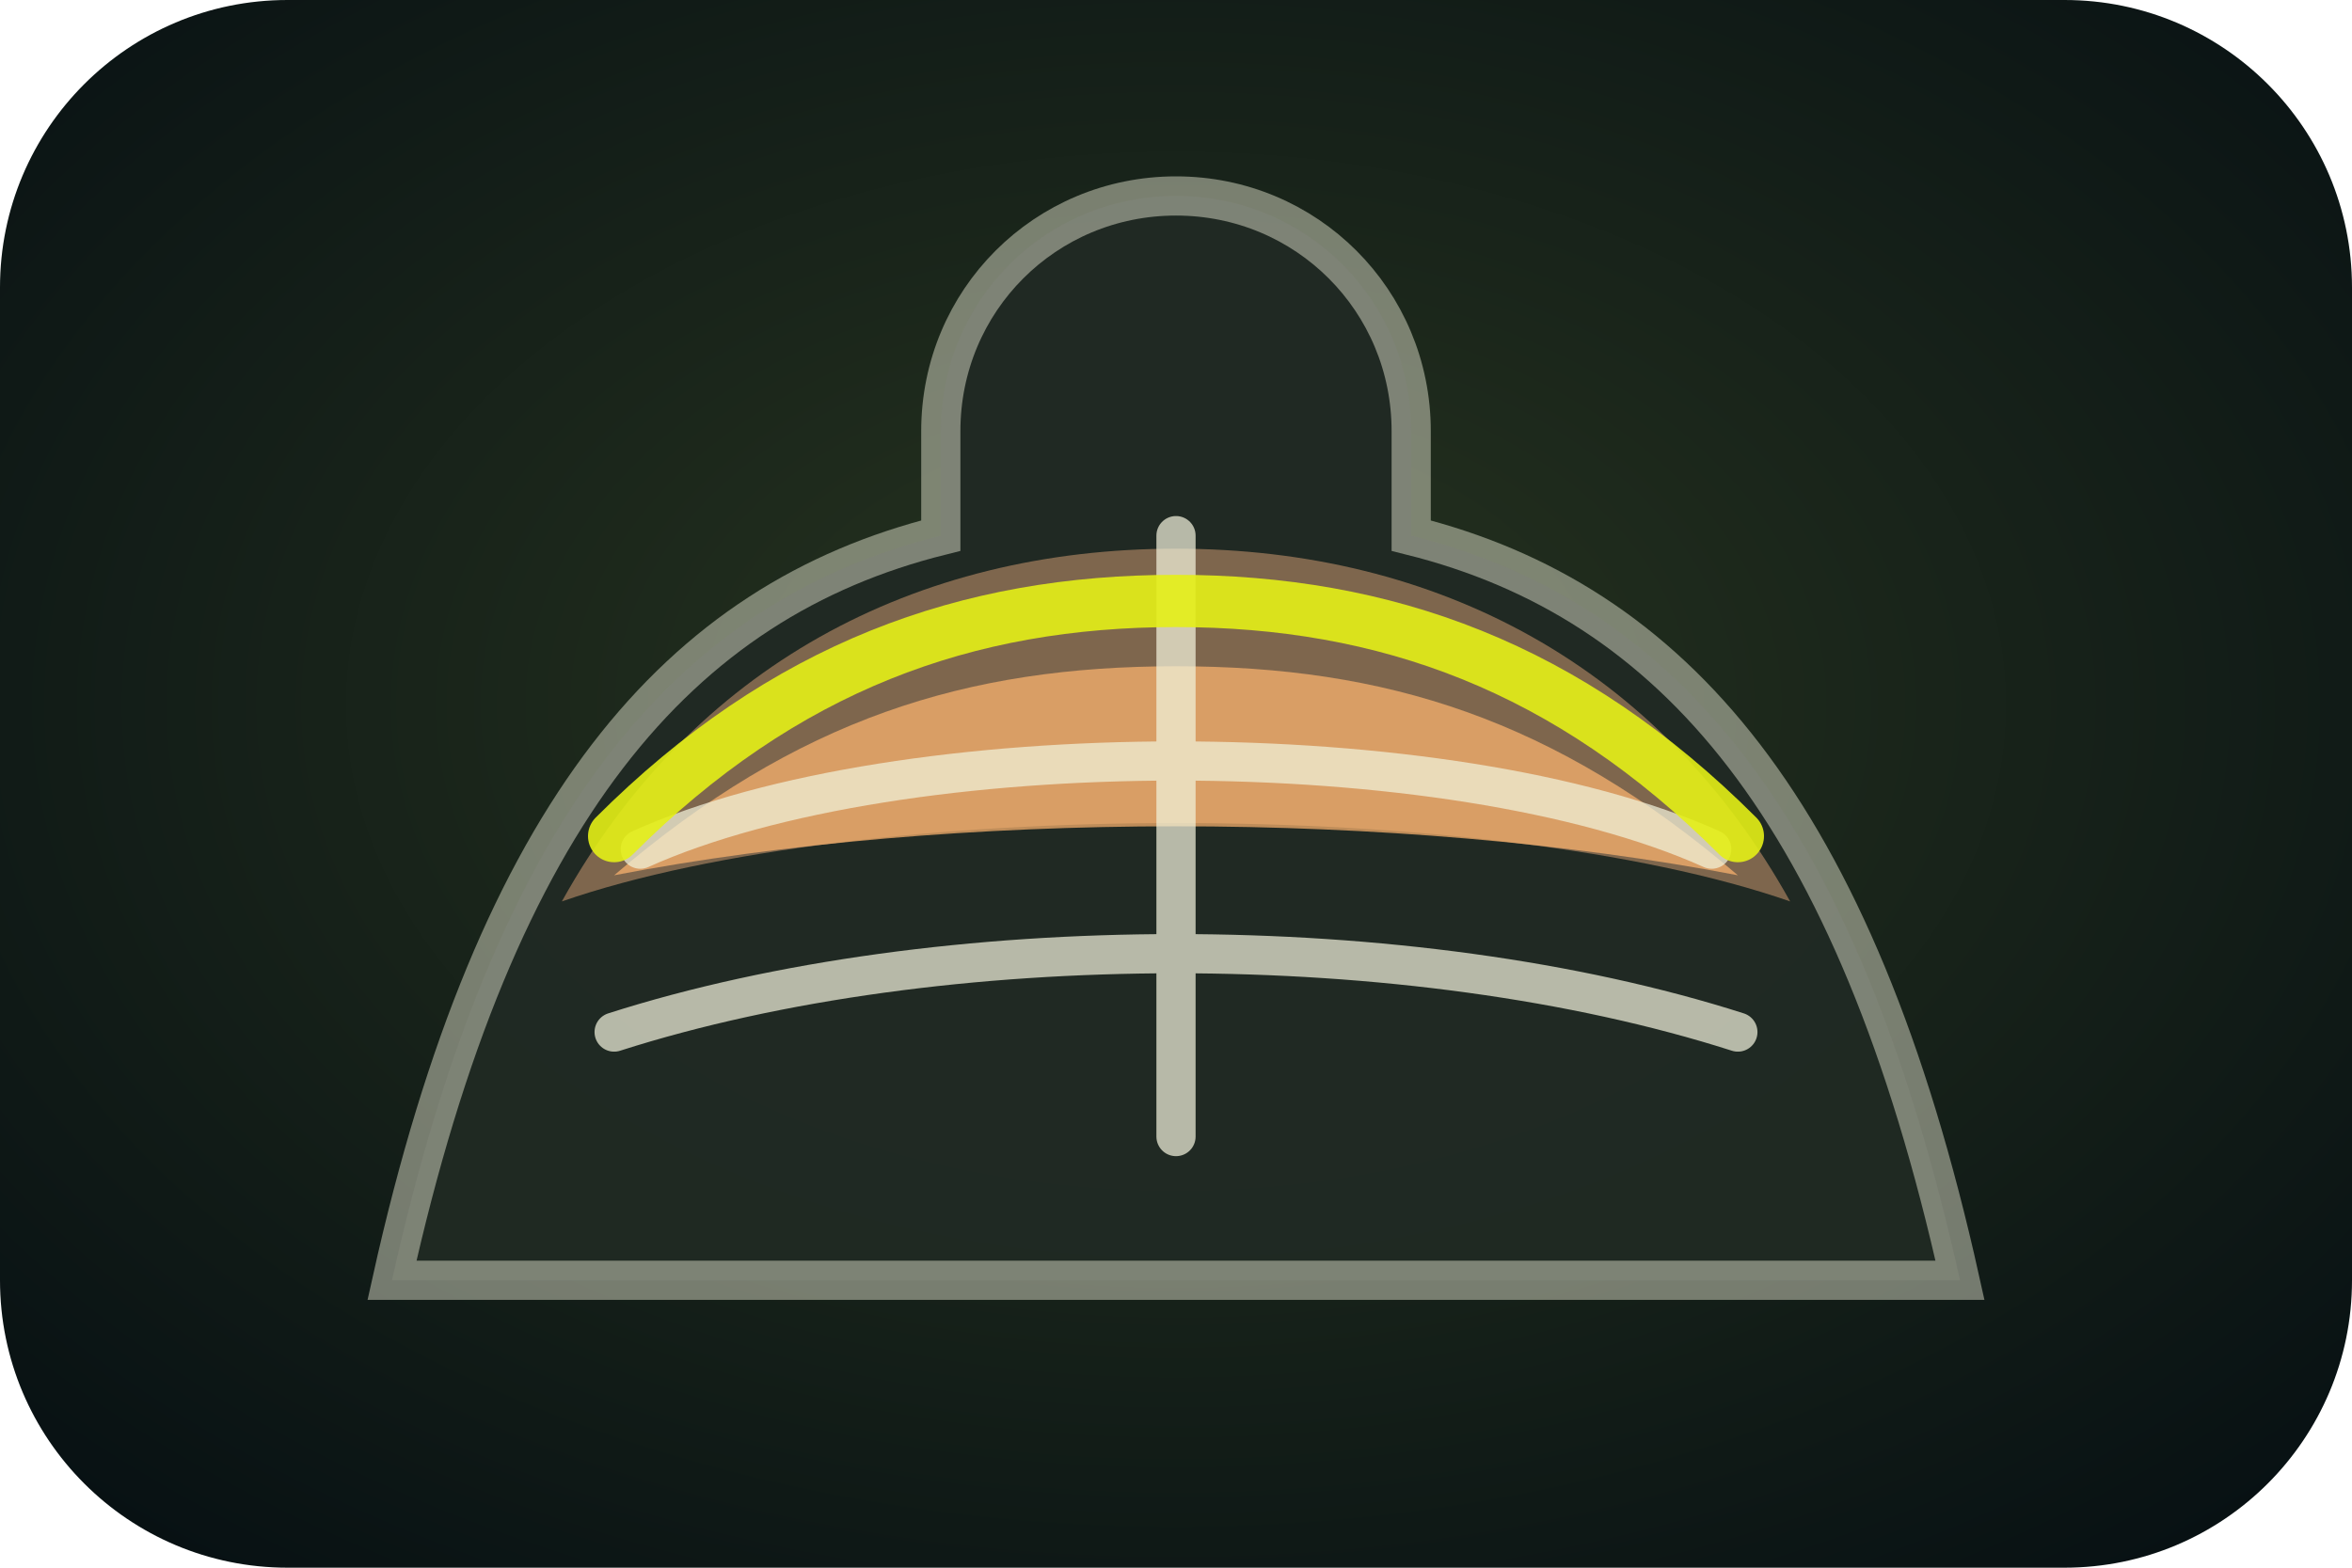
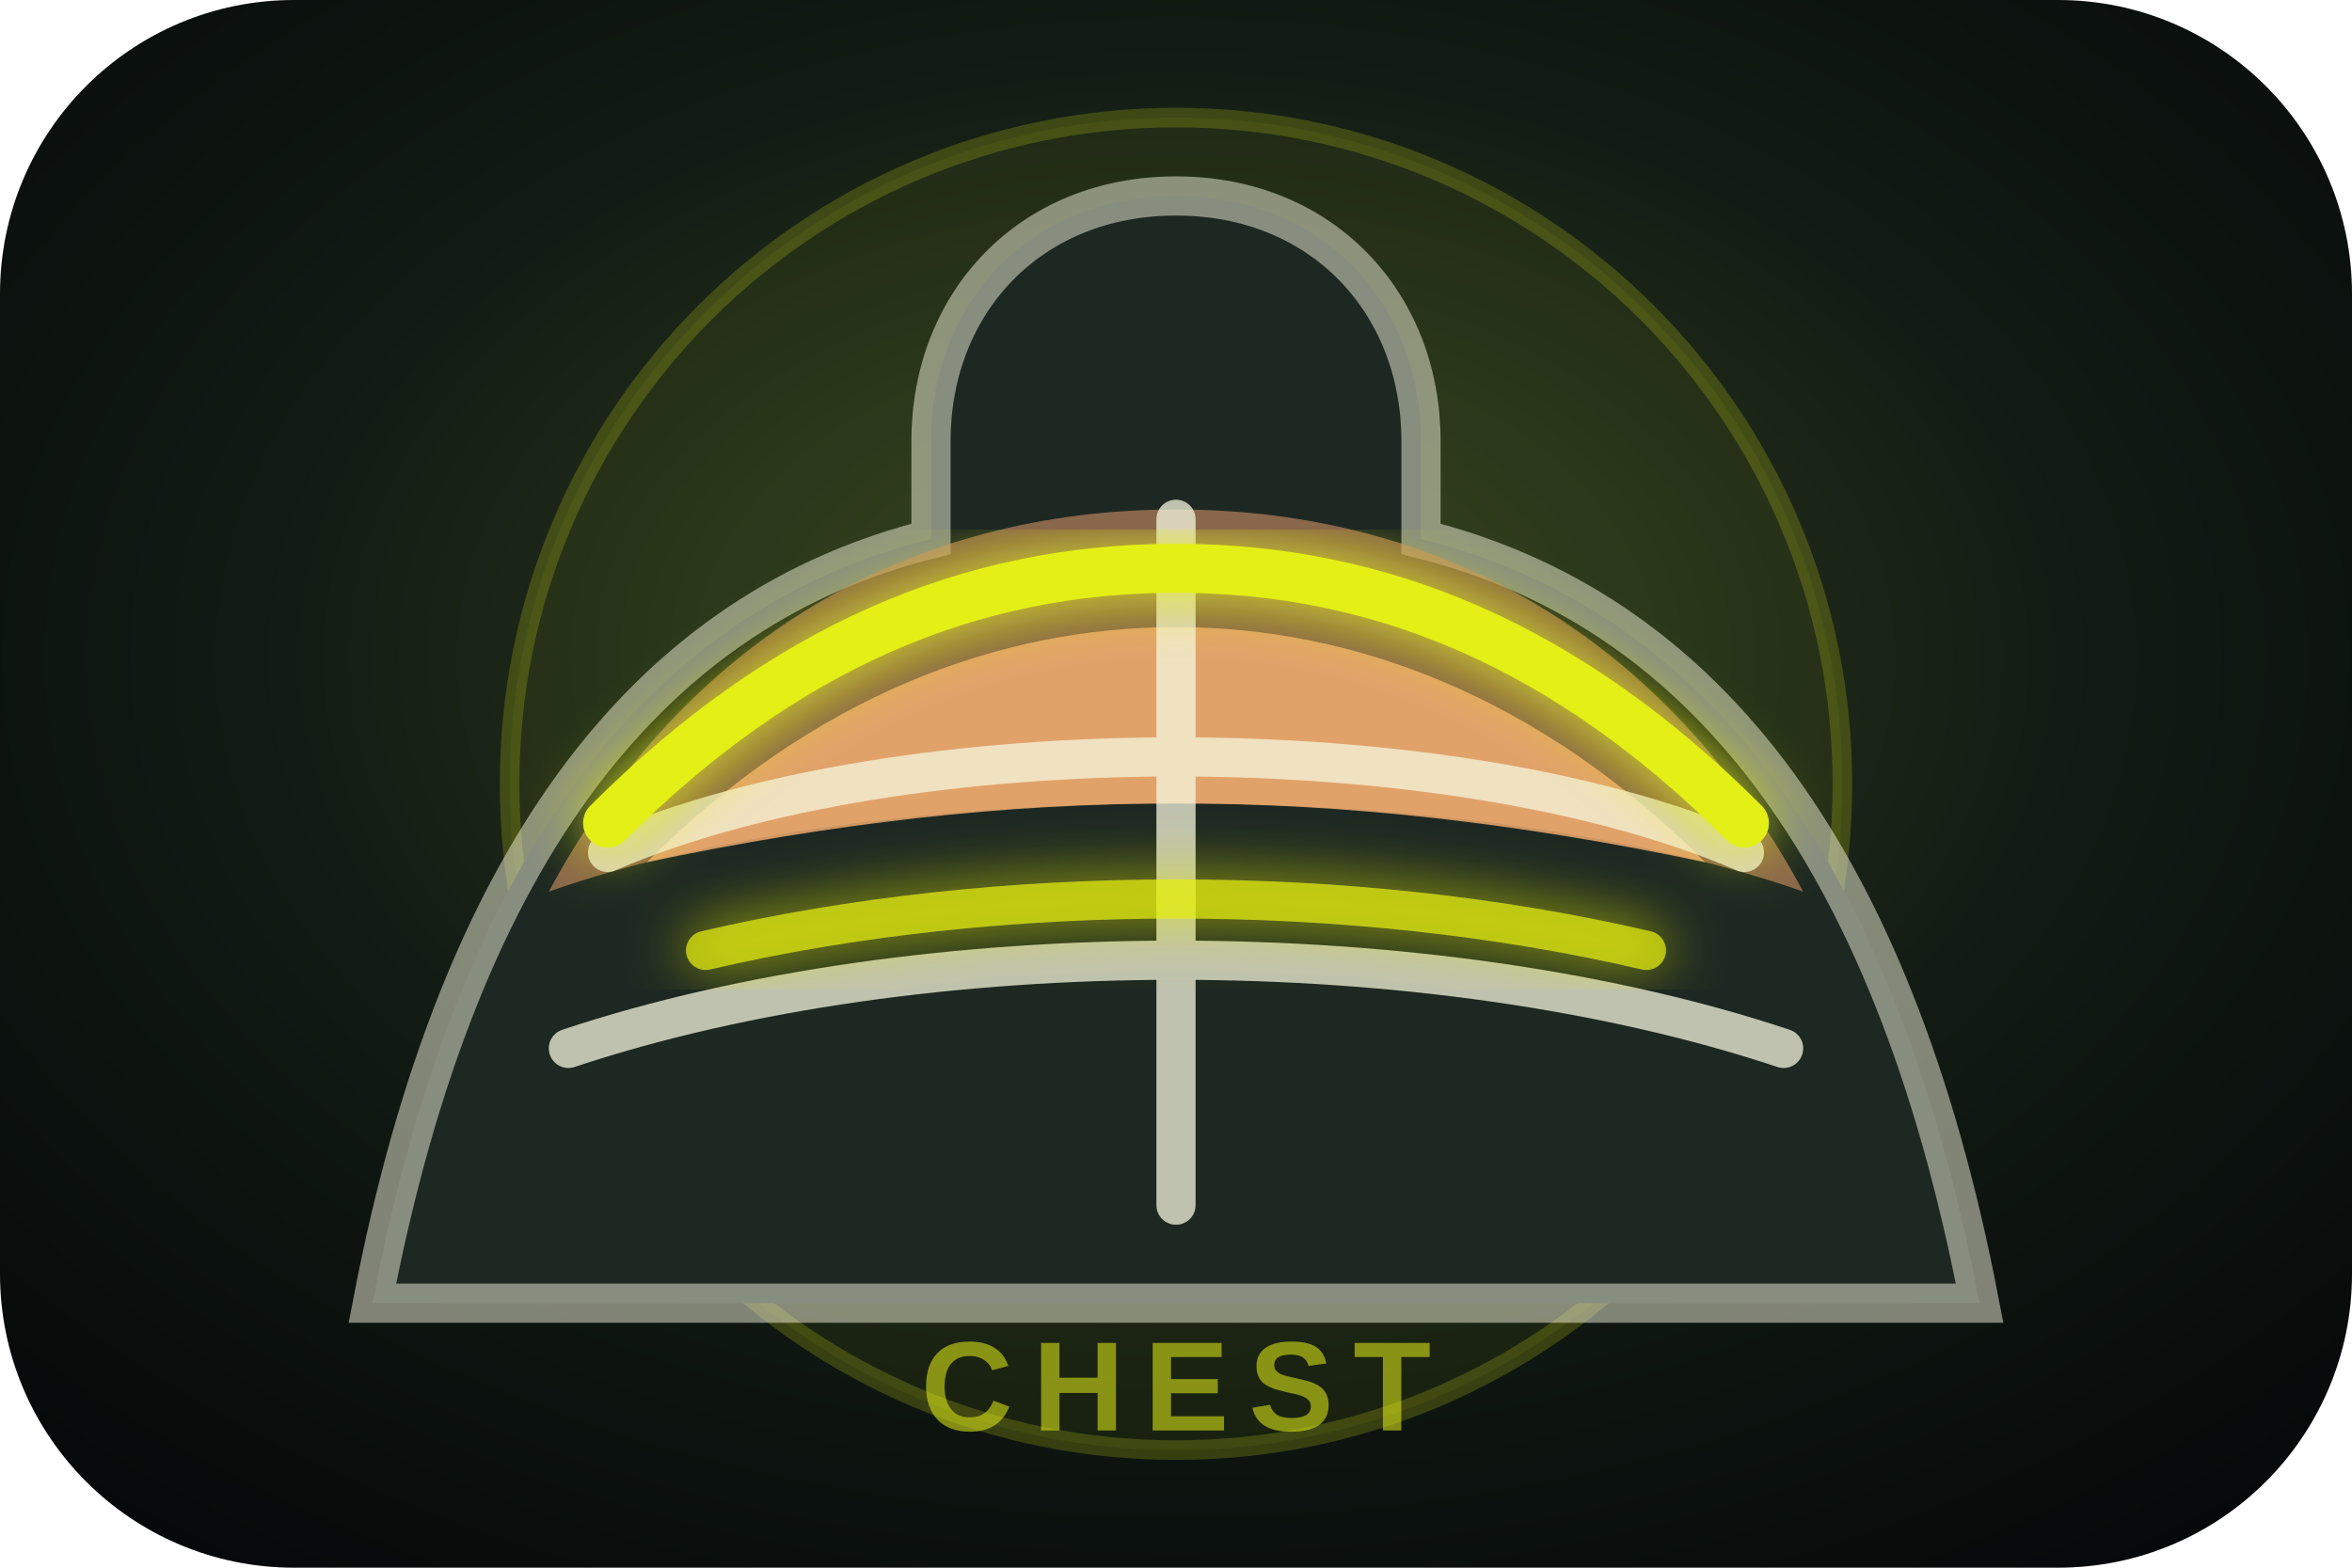
- <svg xmlns="http://www.w3.org/2000/svg" viewBox="0 0 180 120">
+ <svg xmlns="http://www.w3.org/2000/svg" viewBox="0 0 240 160">
  <defs>
-     <radialGradient id="bg" cx="50%" cy="45%" r="70%">
-       <stop offset="0" stop-color="#283520" />
-       <stop offset="1" stop-color="#071013" />
+     <radialGradient id="bg" cx="50%" cy="42%" r="72%">
+       <stop offset="0" stop-color="#314022" />
+       <stop offset=".55" stop-color="#111a13" />
+       <stop offset="1" stop-color="#050809" />
    </radialGradient>
+     <filter id="g">
+       <feGaussianBlur stdDeviation="3" result="b" />
+       <feMerge>
+         <feMergeNode in="b" />
+         <feMergeNode in="SourceGraphic" />
+       </feMerge>
+     </filter>
  </defs>
-   <rect width="180" height="120" rx="22" fill="url(#bg)" />
-   <g opacity=".98">
-     <path d="M90 15c-10 0-18 8-18 18v8c-20 5-34 21-42 57h120c-8-36-22-52-42-57v-8c0-10-8-18-18-18z" fill="#202923" stroke="#f5f5de" stroke-opacity=".45" stroke-width="3" />
-     <path d="M43 69c10-18 27-27 47-27s37 9 47 27c-23-8-71-8-94 0z" fill="#d09b71" opacity=".55" />
-     <path d="M47 67c14-12 27-16 43-16s29 4 43 16c-26-5-60-5-86 0z" fill="#ffb56f" opacity=".72" />
-     <path d="M90 41v46M49 65c20-9 62-9 82 0M47 79c25-8 61-8 86 0" fill="none" stroke="#f5f5de" stroke-width="3" stroke-linecap="round" opacity=".72" />
-   </g>
-   <g opacity=".9">
-     <path d="M47 64c13-13 27-18 43-18s30 5 43 18" fill="none" stroke="#e4ef16" stroke-width="4" stroke-linecap="round" />
+   <rect width="240" height="160" rx="30" fill="url(#bg)" />
+   <circle cx="120" cy="80" r="68" fill="rgba(228,239,22,.055)" stroke="#e4ef16" stroke-opacity=".20" stroke-width="2" />
+   <text x="120" y="146" fill="#e4ef16" fill-opacity=".55" font-family="Arial, sans-serif" font-size="13" font-weight="900" text-anchor="middle" letter-spacing="2">CHEST</text>
+   <path d="M120 20c-15 0-25 11-25 25v10c-28 7-48 31-57 78h164c-9-47-29-71-57-78V45c0-14-10-25-25-25z" fill="#1d2822" stroke="#f5f5dc" stroke-opacity=".50" stroke-width="4" />
+   <path d="M56 91c14-26 37-39 64-39s50 13 64 39c-34-12-94-12-128 0z" fill="#c78c62" opacity=".64" />
+   <path d="M66 88c17-17 36-24 54-24s37 7 54 24c-38-8-70-8-108 0z" fill="#f4ae70" opacity=".82" />
+   <path d="M120 53v70M62 87c30-13 86-13 116 0M58 107c36-12 88-12 124 0" fill="none" stroke="#f5f5dc" stroke-width="4" stroke-linecap="round" opacity=".75" />
+   <g filter="url(#g)">
+     <path d="M62 84c18-18 37-26 58-26s40 8 58 26" fill="none" stroke="#e4ef16" stroke-width="5" stroke-linecap="round" />
+     <path d="M72 97c30-7 66-7 96 0" fill="none" stroke="#e4ef16" stroke-width="4" stroke-linecap="round" opacity=".72" />
  </g>
</svg>
